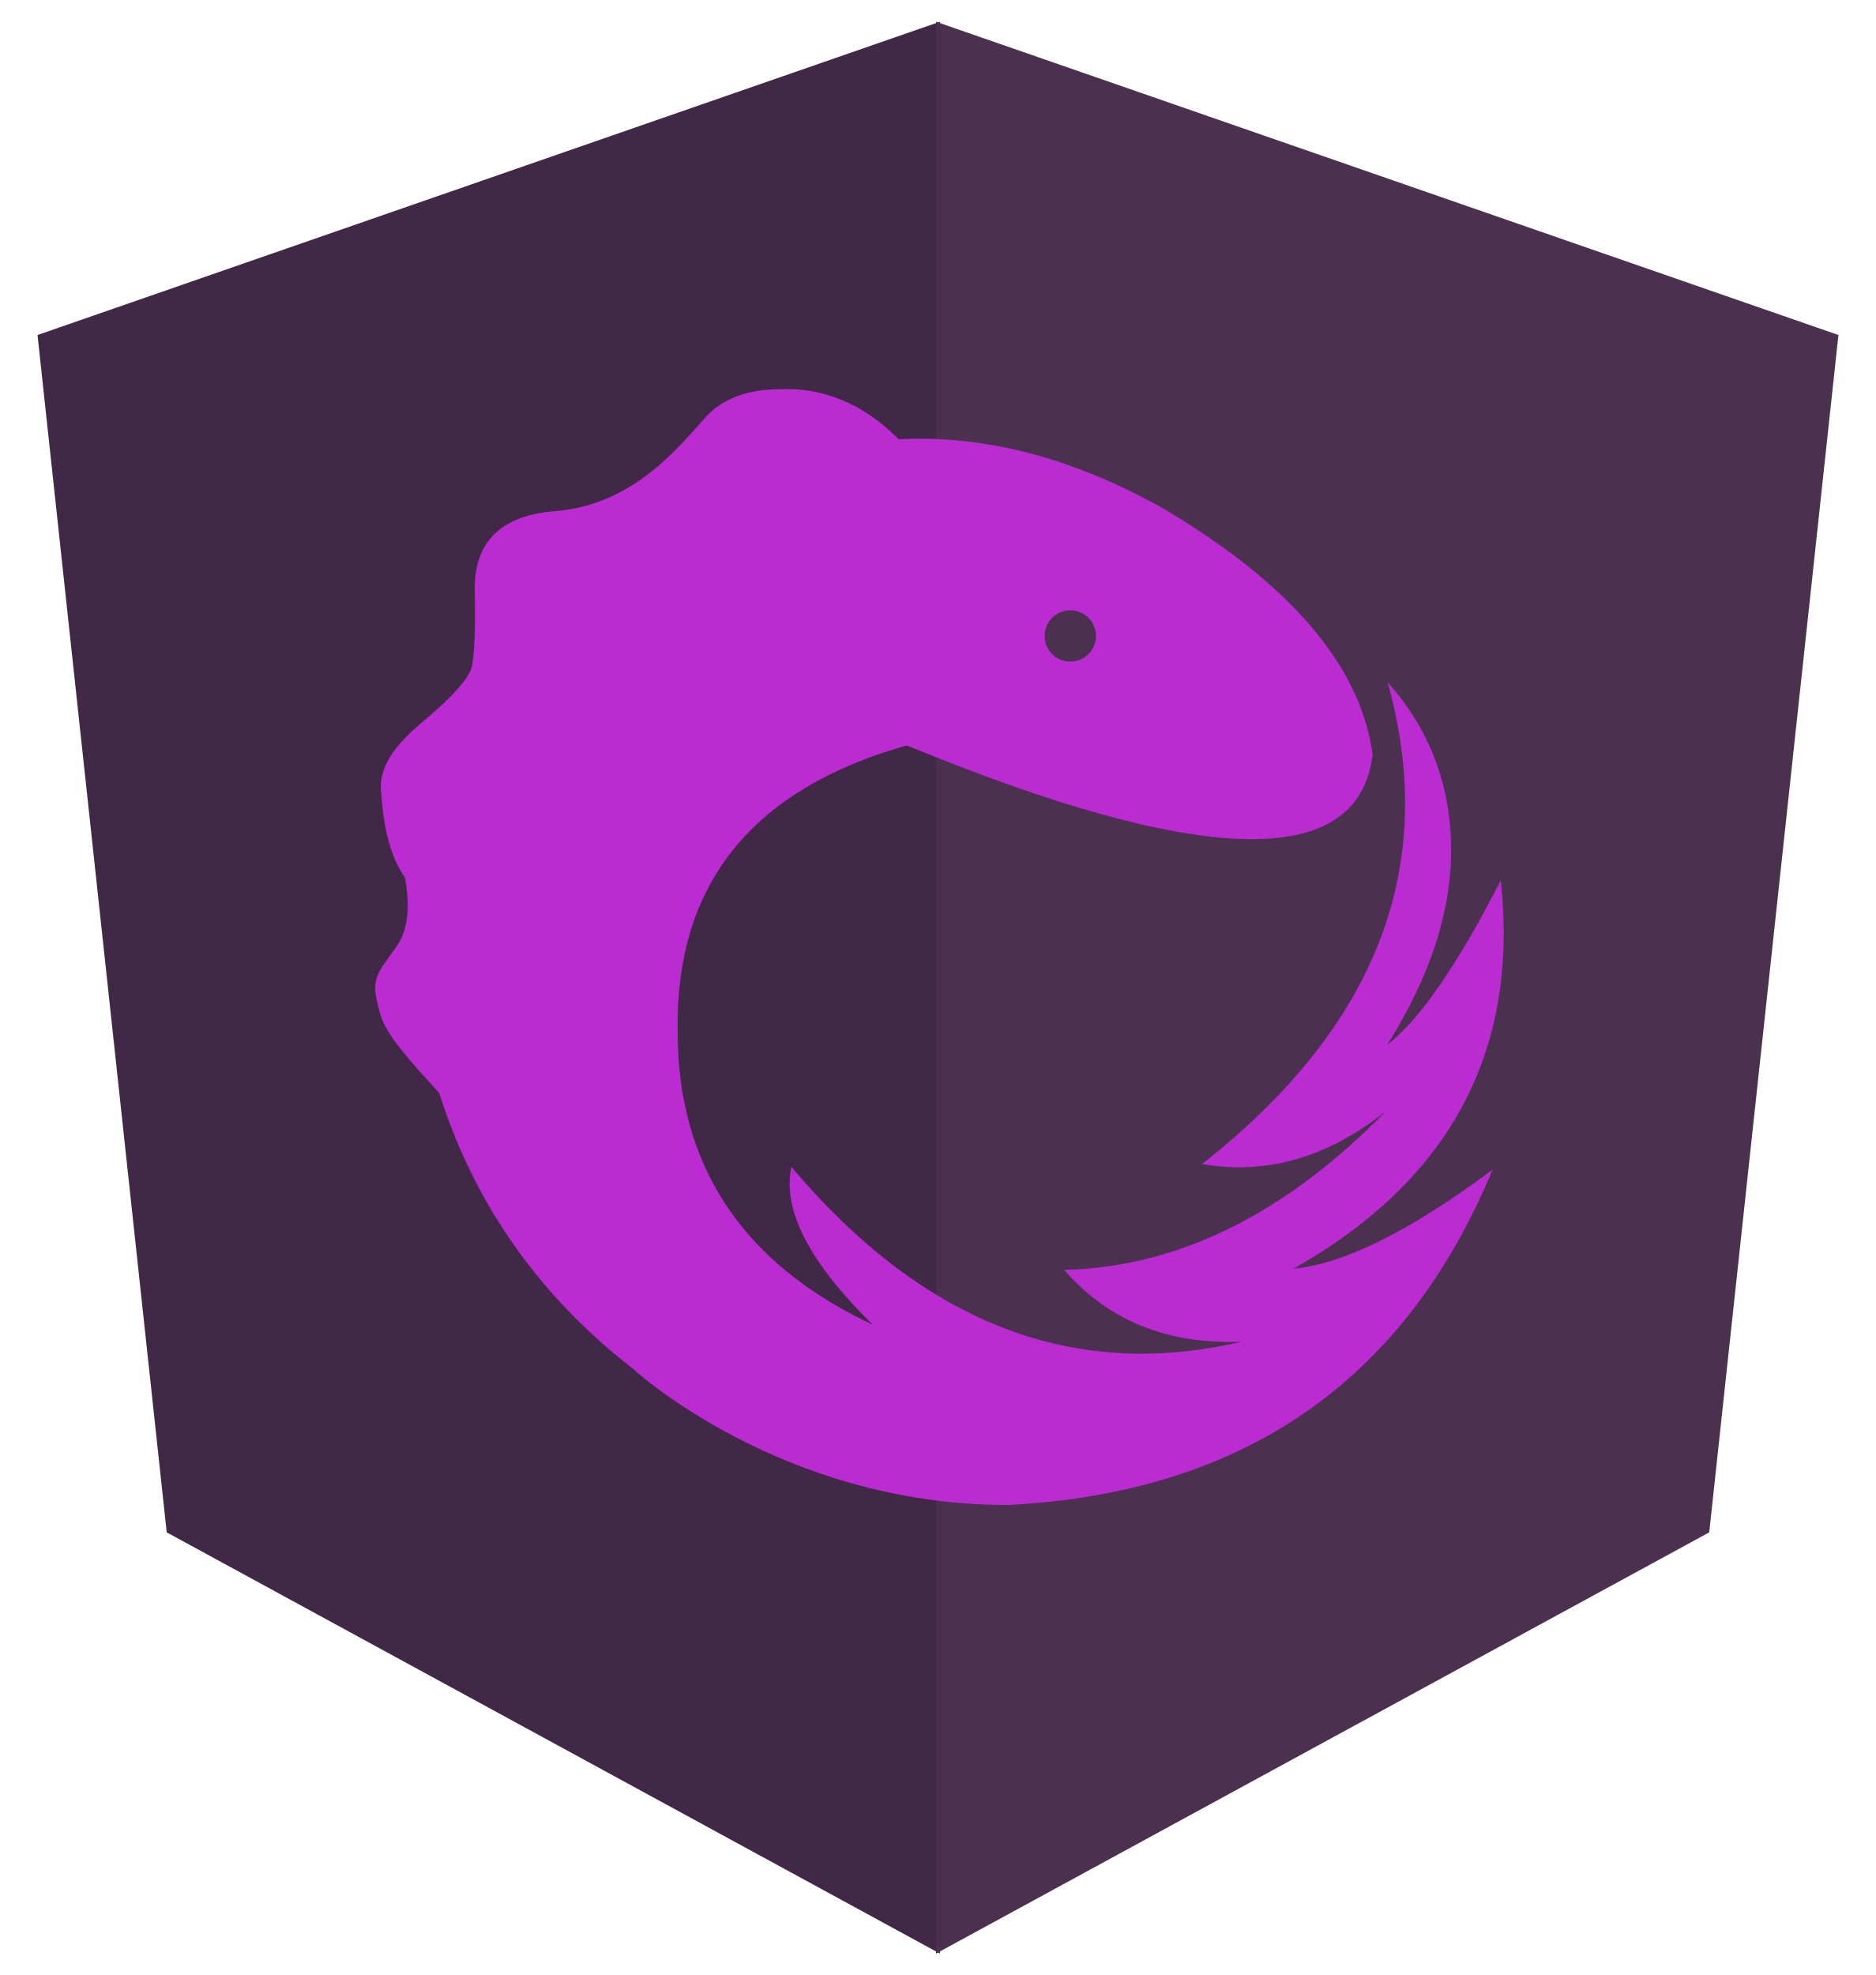
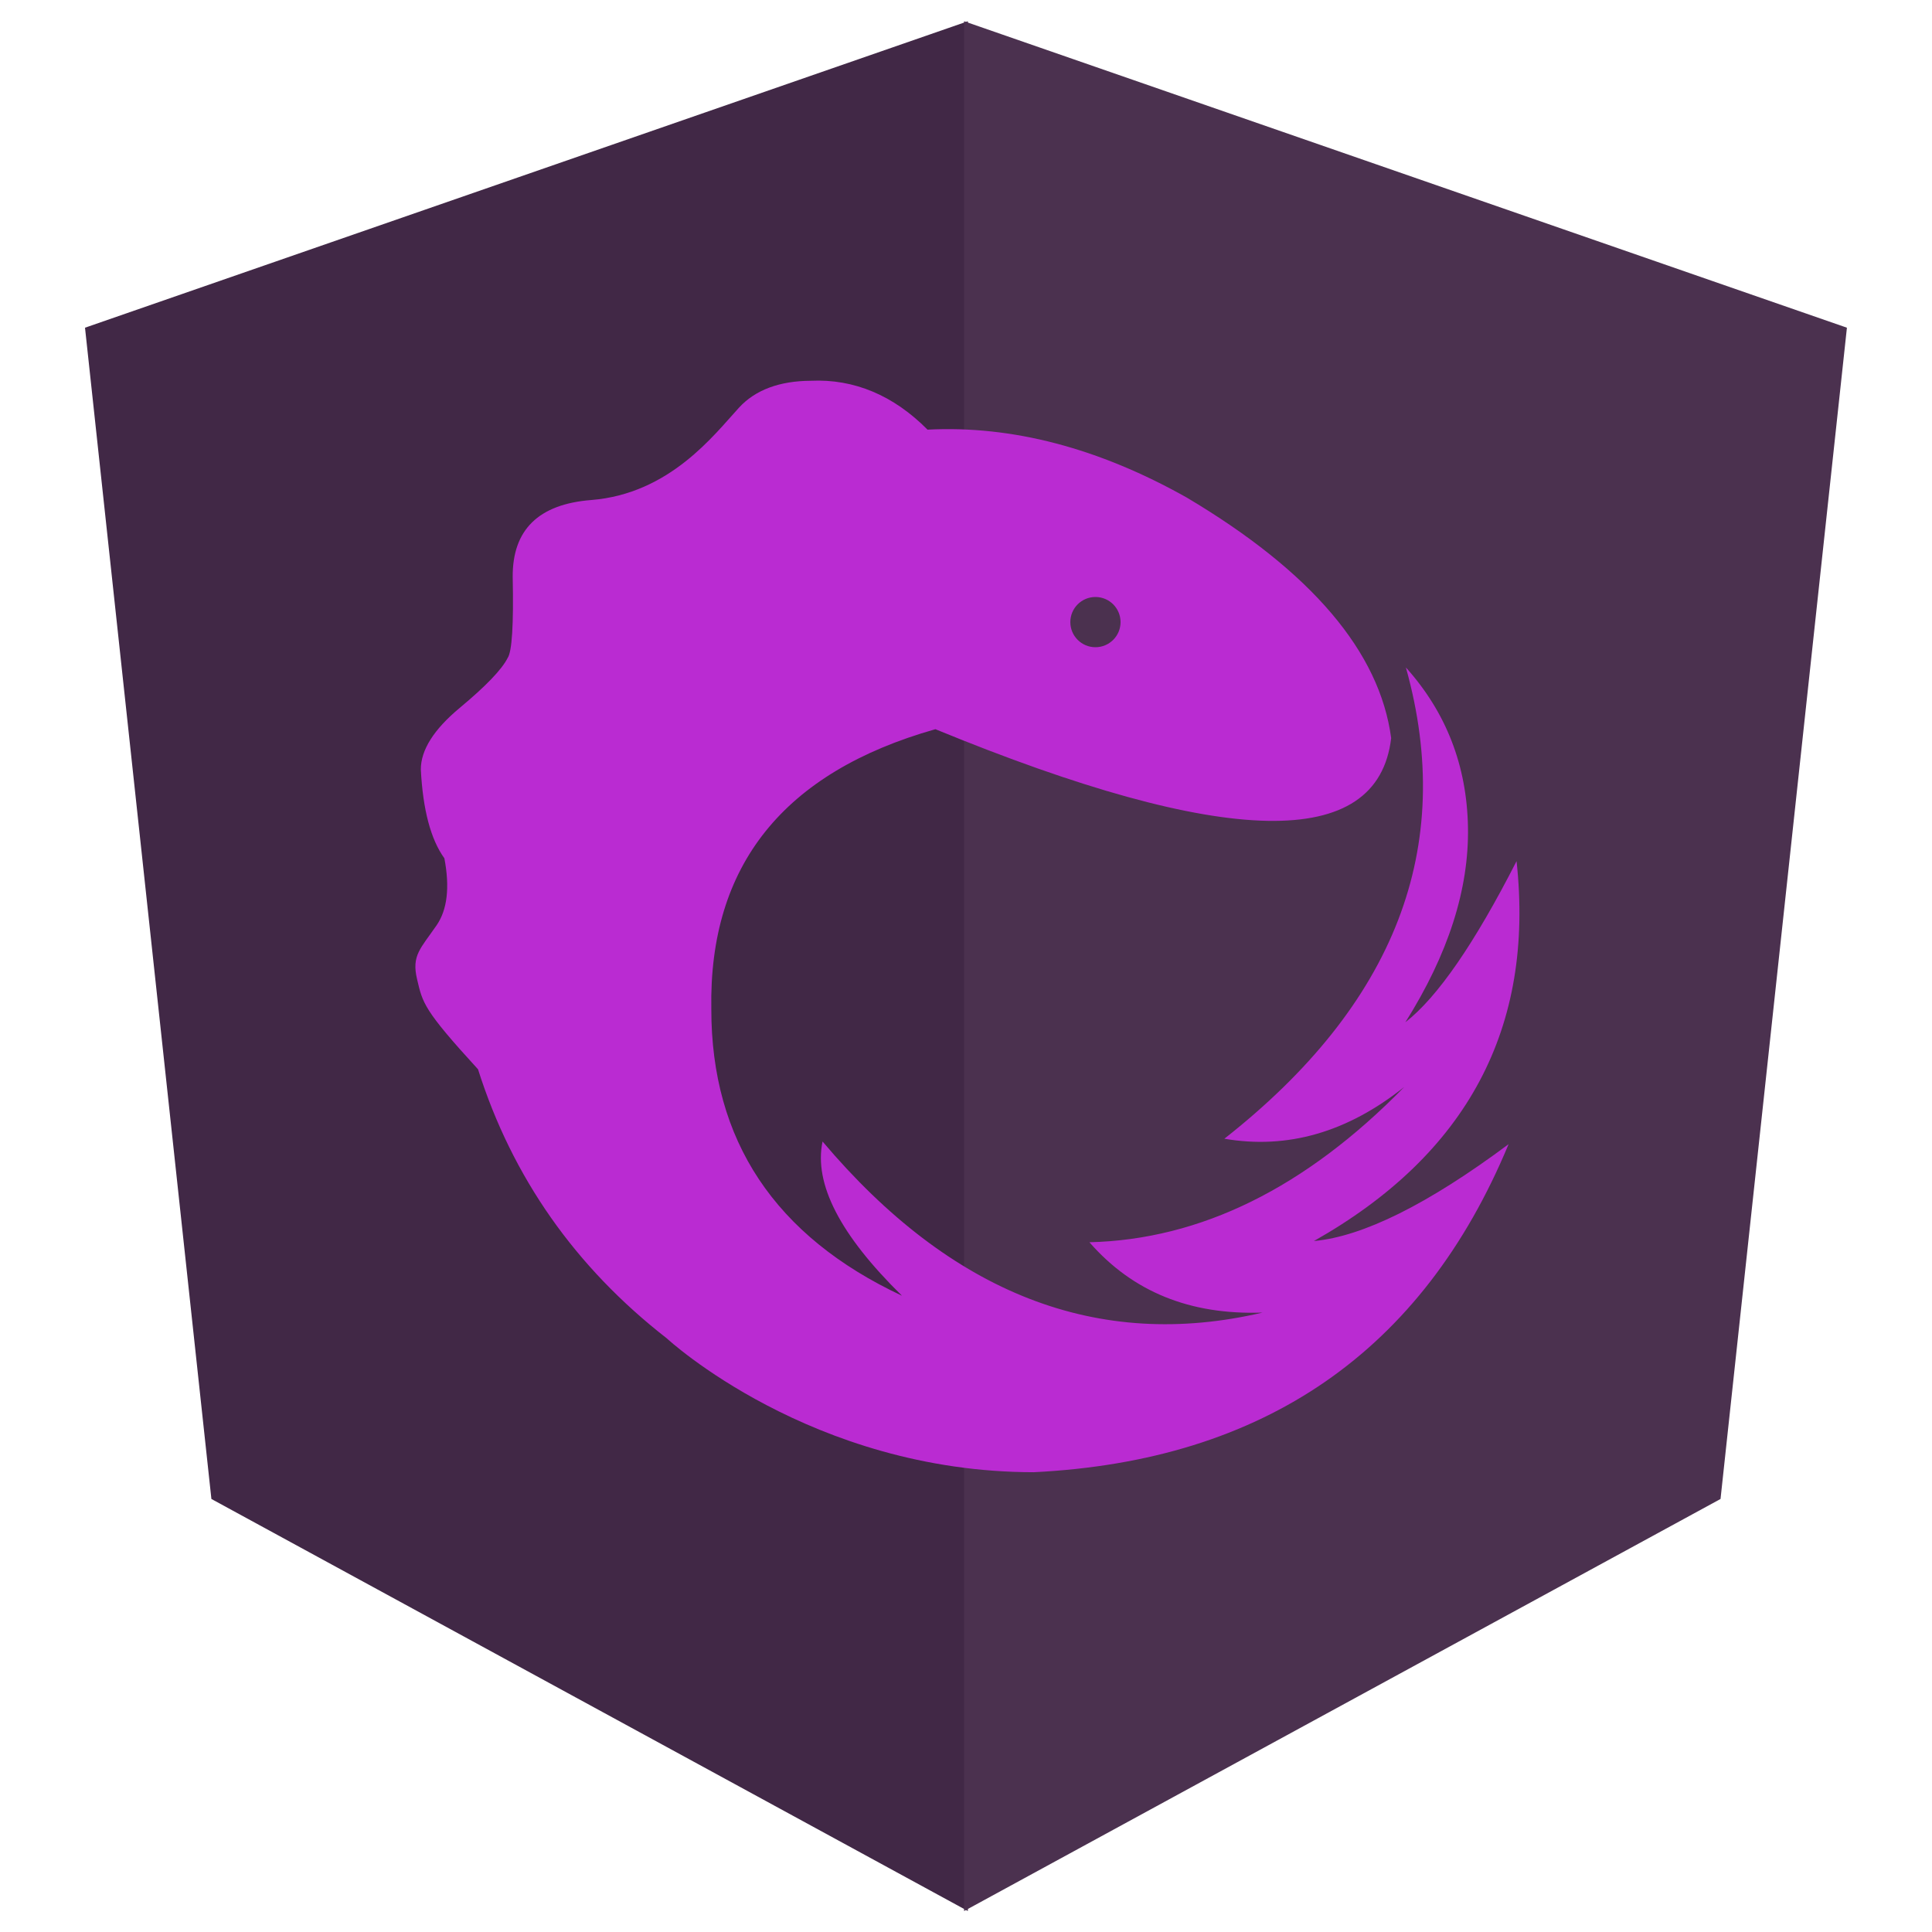
- <svg xmlns="http://www.w3.org/2000/svg" width="38px" height="40px" viewBox="0 0 38 40" version="1.1">
+ <svg xmlns="http://www.w3.org/2000/svg" width="1000px" height="1000px" viewBox="0 0 1000 1000" version="1.1">
  <defs />
-   <g id="Website" stroke="none" stroke-width="1" fill="none" fill-rule="evenodd">
-     <g id="Desktop-HD" transform="translate(-19, -10)">
-       <g id="badge" transform="translate(18, 10)">
-         <polygon id="Path-2" fill="#412846" points="20.039 0.44 1.76 6.785 4.377 31.035 20.039 39.566" />
-         <polygon id="Path-2" fill="#4B314F" points="19.96 0.44 38.239 6.785 35.622 31.035 19.96 39.566" />
-         <path d="M29.11,13.828 L29.107,13.818 C29.941,14.747 30.37,15.85 30.393,17.127 C30.415,18.404 29.987,19.751 29.097,21.165 C29.762,20.647 30.53,19.531 31.399,17.829 C31.774,21.279 30.38,23.9 27.203,25.694 C28.217,25.601 29.564,24.933 31.234,23.689 C29.452,27.98 26.175,30.244 21.403,30.481 C16.791,30.479 13.804,27.708 13.806,27.71 C11.91,26.234 10.605,24.374 9.897,22.138 C8.763,20.9 8.752,20.767 8.635,20.272 C8.518,19.778 8.708,19.639 9.041,19.155 C9.262,18.832 9.314,18.368 9.201,17.77 C8.918,17.379 8.756,16.766 8.713,15.931 C8.713,15.527 8.982,15.102 9.521,14.654 C10.059,14.206 10.389,13.861 10.509,13.624 C10.6,13.495 10.636,12.934 10.615,11.943 C10.609,10.969 11.15,10.439 12.238,10.353 C13.868,10.224 14.788,8.997 15.301,8.44 C15.642,8.068 16.148,7.887 16.785,7.883 C17.683,7.841 18.5,8.185 19.204,8.896 C20.956,8.805 22.751,9.278 24.57,10.302 C27.155,11.837 28.566,13.5 28.803,15.282 C28.526,17.627 25.376,17.566 19.366,15.097 C16.222,15.988 14.676,17.918 14.727,20.888 C14.725,23.613 16.044,25.594 18.675,26.827 C17.392,25.568 16.846,24.51 17.03,23.633 C19.697,26.792 22.735,27.973 26.139,27.175 C24.639,27.228 23.45,26.745 22.555,25.72 C24.856,25.664 27.028,24.596 29.073,22.505 C27.893,23.444 26.657,23.8 25.349,23.576 C28.892,20.791 30.145,17.542 29.11,13.828 Z M22.68,13.4 C22.967,13.4 23.2,13.167 23.2,12.88 C23.2,12.593 22.967,12.36 22.68,12.36 C22.393,12.36 22.16,12.593 22.16,12.88 C22.16,13.167 22.393,13.4 22.68,13.4 Z" id="Combined-Shape" fill="#BA2BD2" />
-       </g>
-     </g>
+   <g id="badge" stroke="none" stroke-width="1" fill="none" fill-rule="evenodd">
+     <polygon id="Path-2" fill="#412846" points="500.963 11 44 169.62 109.419 775.864 500.963 989.148" />
+     <polygon id="Path-2" fill="#4B314F" points="499 11 955.963 169.62 890.544 775.864 499 989.148" />
+     <path d="M727.748,345.712 L727.666,345.453 C748.531,368.676 759.249,396.251 759.818,428.179 C760.387,460.106 749.67,493.786 727.419,529.114 C744.049,516.186 763.254,488.281 784.971,445.721 C794.352,531.973 759.496,597.489 680.077,642.358 C705.433,640.02 739.098,623.326 780.852,592.218 C736.295,699.492 654.368,756.091 535.071,762.016 C419.779,761.985 345.091,692.701 345.149,692.745 C297.749,655.853 265.136,609.356 247.421,553.461 C219.071,522.501 218.789,519.181 215.864,506.81 C212.94,494.439 217.712,490.983 226.016,478.878 C231.553,470.807 232.857,459.198 230.013,444.258 C222.955,434.47 218.891,419.141 217.82,398.27 C217.82,388.184 224.551,377.542 238.014,366.345 C251.476,355.147 259.736,346.536 262.728,340.607 C265.01,337.374 265.892,323.361 265.373,298.567 C265.234,274.214 278.755,260.964 305.938,258.819 C346.711,255.6 369.706,224.935 382.516,210.989 C391.056,201.692 403.695,197.173 419.637,197.086 C442.08,196.034 462.5,204.637 480.091,222.391 C523.906,220.125 568.787,231.941 614.262,257.539 C678.886,295.928 714.155,337.5 720.068,382.047 C713.142,440.672 634.389,439.14 484.158,377.435 C405.541,399.704 366.89,447.96 368.174,522.203 C368.121,590.332 401.094,639.838 466.867,670.671 C434.809,639.198 421.157,612.744 425.755,590.836 C492.434,669.803 568.387,699.318 653.481,679.387 C615.965,680.697 586.248,668.625 563.883,642.991 C621.401,641.593 675.698,614.892 726.828,562.618 C697.313,586.106 666.427,594.999 633.727,589.405 C722.294,519.774 753.635,438.543 727.748,345.712 Z M567,335 C574.18,335 580,329.18 580,322 C580,314.82 574.18,309 567,309 C559.82,309 554,314.82 554,322 C554,329.18 559.82,335 567,335 Z" id="Combined-Shape" fill="#BA2BD2" />
  </g>
</svg>
